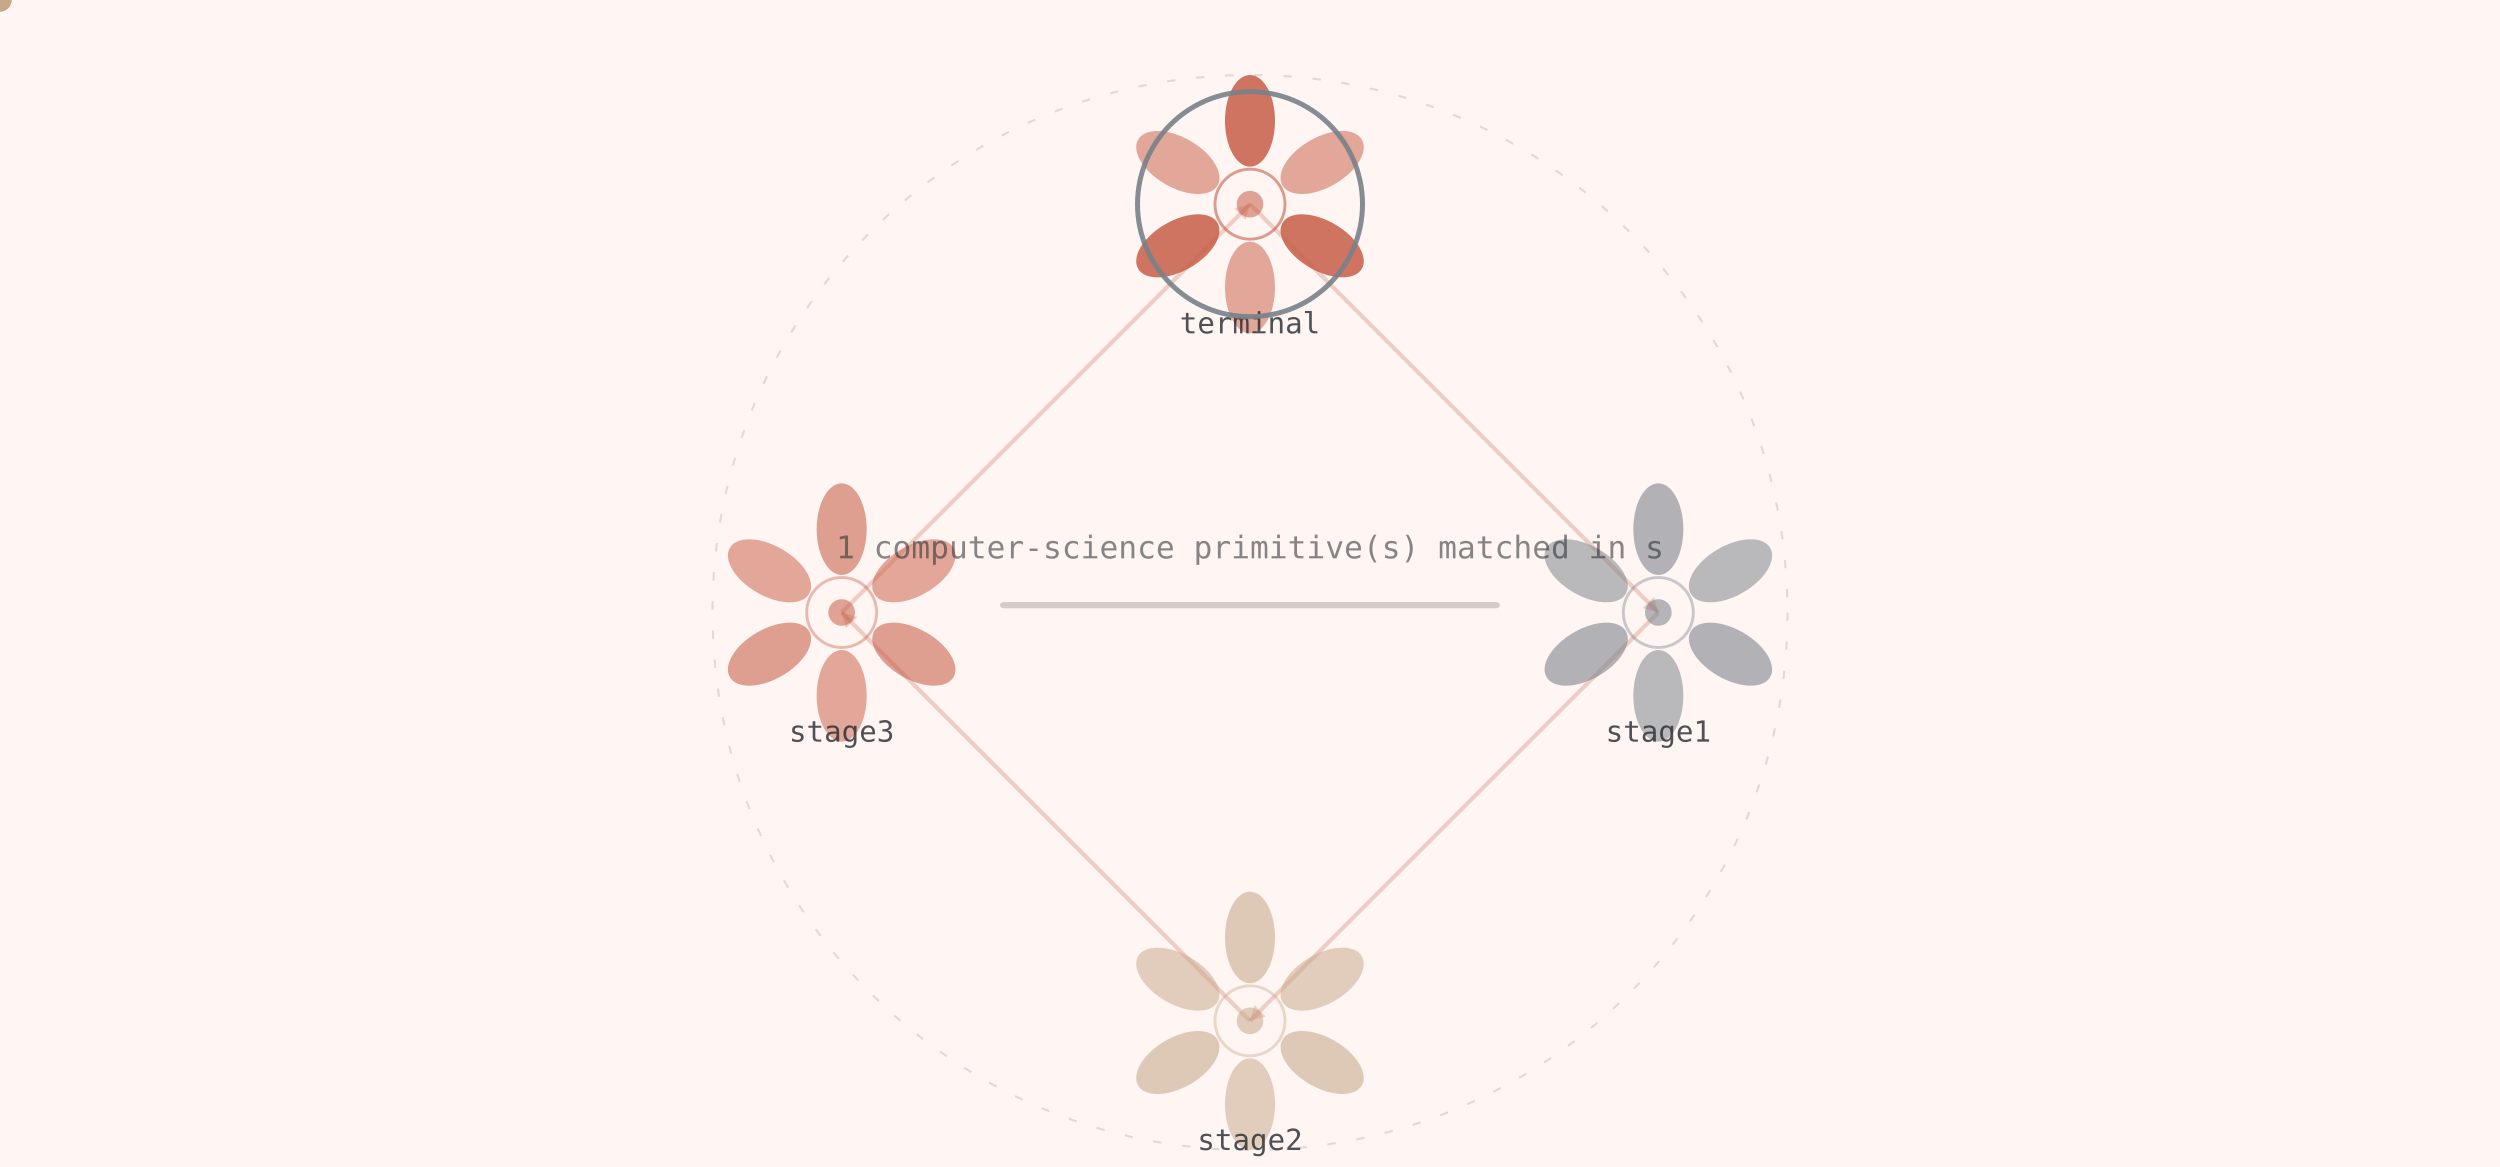
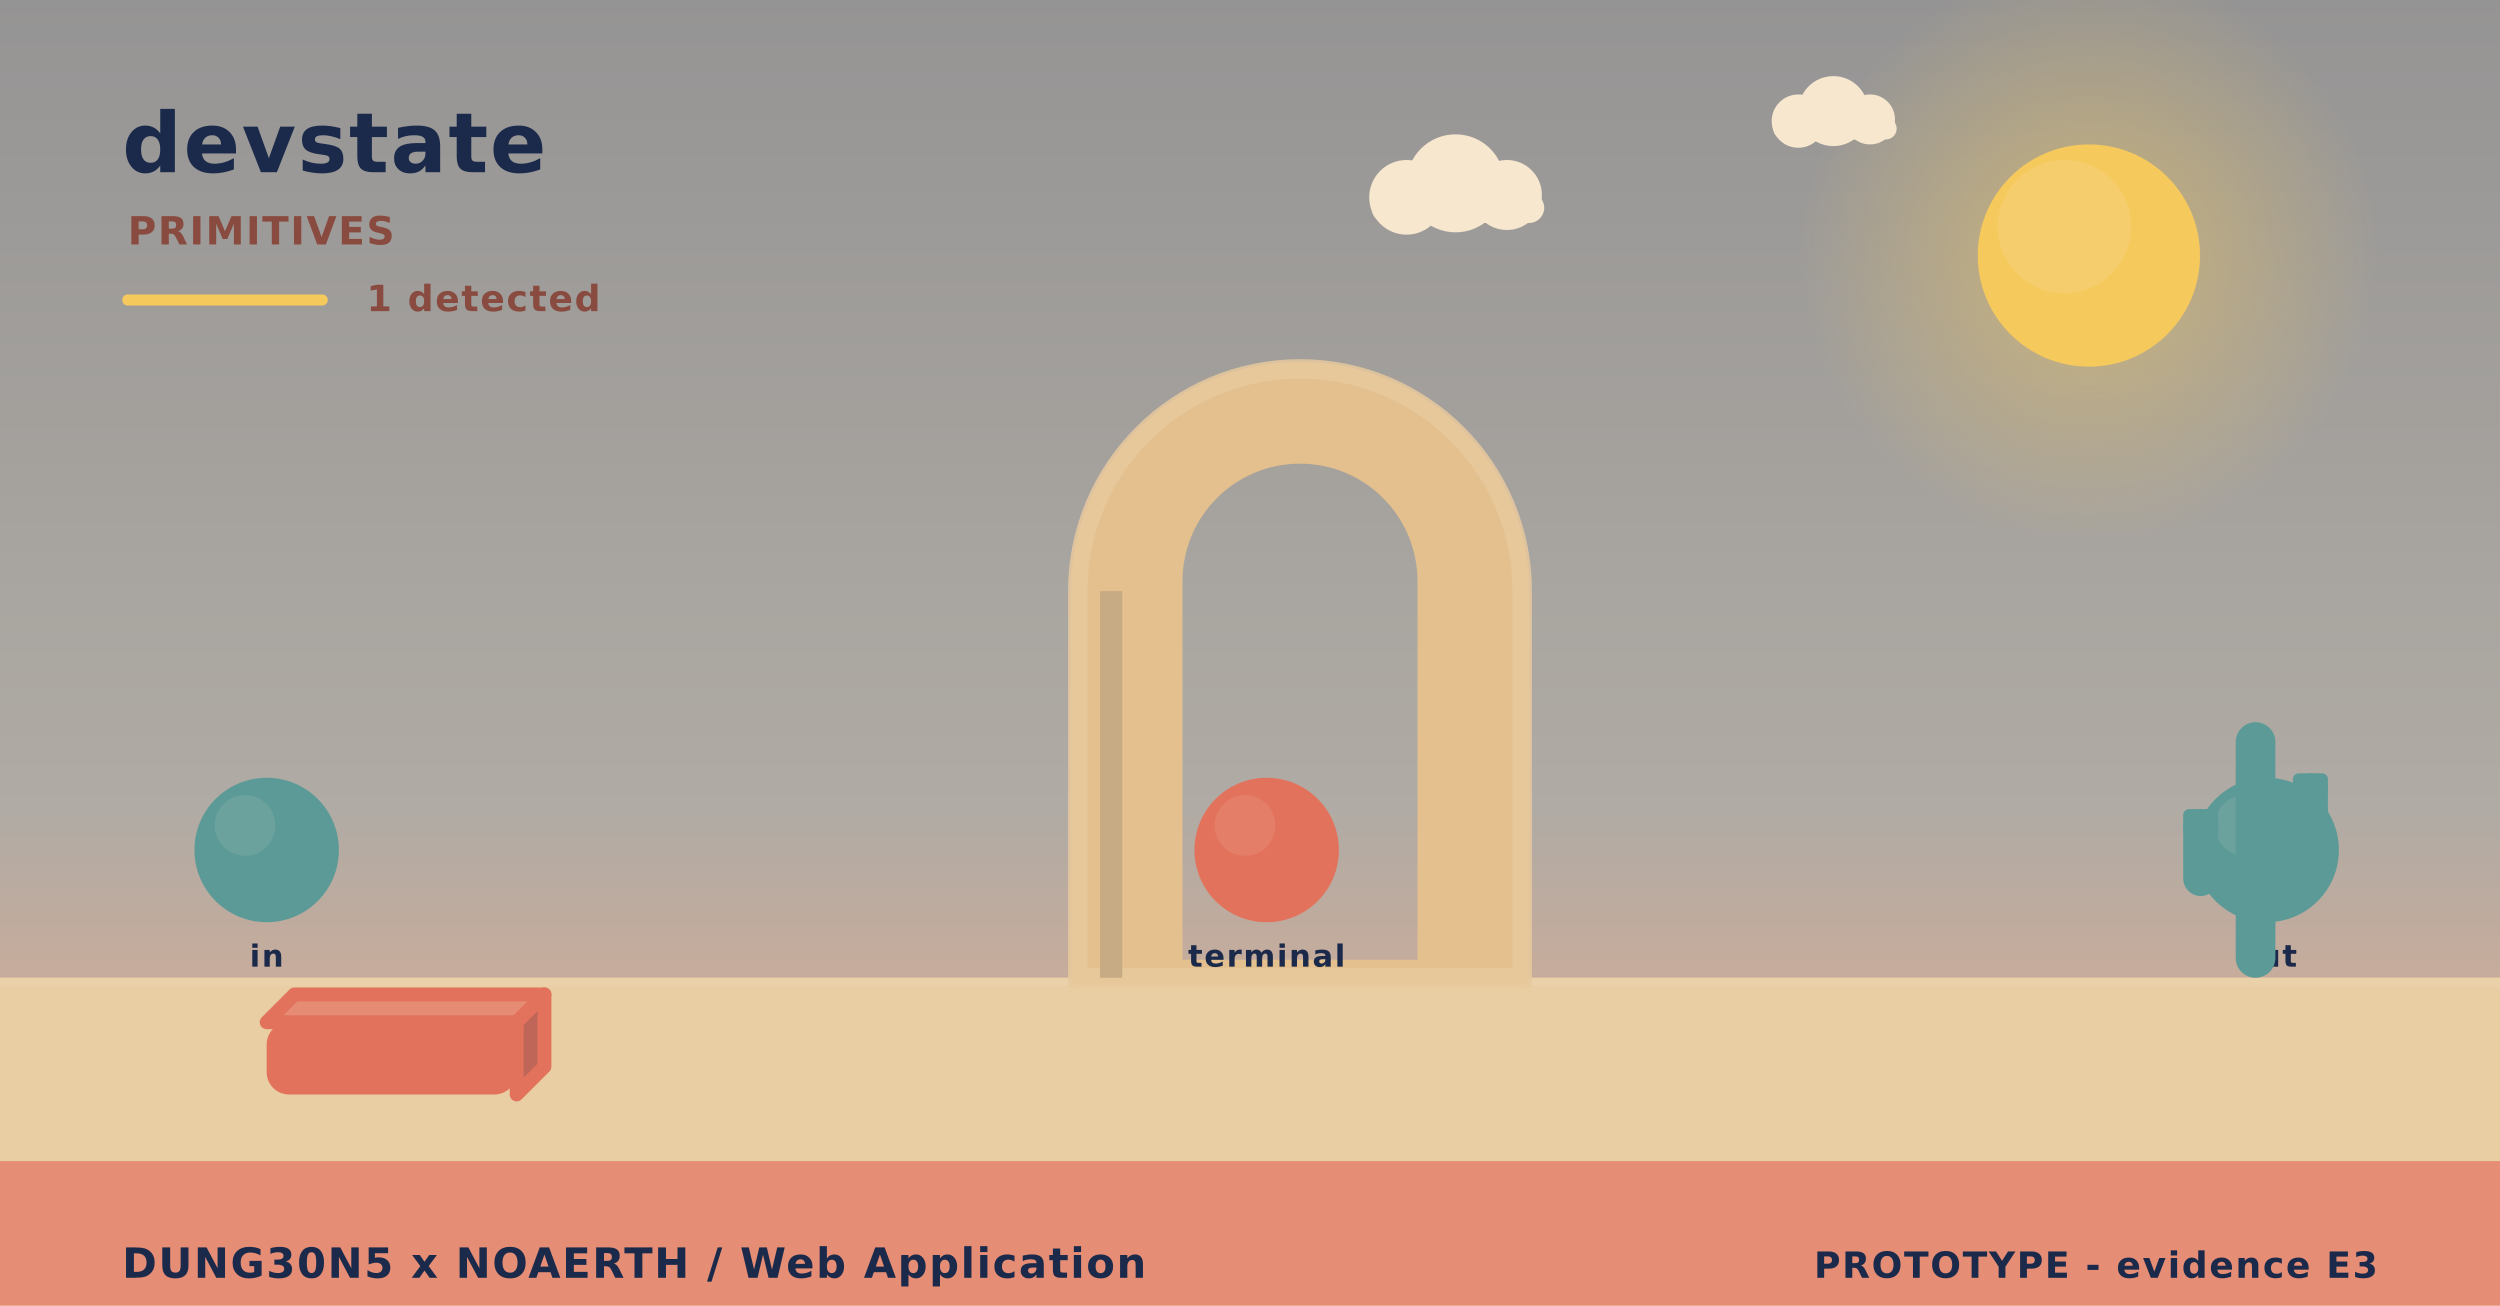
- <svg xmlns="http://www.w3.org/2000/svg" viewBox="0 0 1200 560" width="1200" height="560" role="img" aria-label="devstate state machine">
-   <rect width="1200" height="560" fill="#fff5f2" />
-   <defs>
-     <linearGradient id="gs" x1="0" y1="0" x2="1" y2="1">
-       <stop offset="0%" stop-color="#c75f48" />
-       <stop offset="100%" stop-color="#78818a" />
-     </linearGradient>
-   </defs>
-   <circle cx="600.00" cy="294.00" r="258.00" fill="none" stroke="rgba(37,40,46,0.140)" stroke-width="1.00" opacity="1.00" stroke-dasharray="4 10" />
-   <line x1="600.00" y1="98.00" x2="796.00" y2="294.00" stroke="rgba(199,95,72,0.500)" stroke-width="2.00" opacity="0.55" />
-   <polygon points="796.00,294.00 793.88,286.50 788.50,291.88" fill="rgba(199,95,72,0.500)" opacity="0.55" />
-   <g opacity="0.9">
-     <circle cx="0.00" cy="0.00" r="5.50" fill="#c7a88a" opacity="1.00" />
-     <animateTransform attributeName="transform" type="translate" values="600.00,98.00 796.00,294.00" dur="4.75s" begin="0.0s" repeatCount="indefinite" />
-     <animateTransform attributeName="transform" type="translate" values="796.00,294.00 600.00,98.00" dur="4.75s" begin="2.375s" repeatCount="indefinite" />
+ <svg xmlns="http://www.w3.org/2000/svg" width="900" height="470" viewBox="0 0 900 470" role="img" aria-label="devstate - how it behaves">
+   <linearGradient id="skys" x1="0" y1="0" x2="0" y2="1">
+     <stop offset="0" stop-color="#959494" />
+     <stop offset="0.62" stop-color="#b0aba4" />
+     <stop offset="1" stop-color="#f3ad8a" />
+   </linearGradient>
+   <rect width="900" height="470" fill="url(#skys)" />
+   <radialGradient id="suns">
+     <stop offset="0.35" stop-color="#f5c95c" stop-opacity="0.34" />
+     <stop offset="1" stop-color="#f5c95c" stop-opacity="0" />
+   </radialGradient>
+   <circle cx="752" cy="92" r="104" fill="url(#suns)" />
+   <circle cx="752" cy="92" r="40" fill="#f5c95c" />
+   <circle cx="743.2" cy="81.6" r="24" fill="#f5d27e" opacity="0.5" />
+   <g>
+     <circle cx="524" cy="66" r="17.64" fill="#f6e7ce" />
+     <circle cx="506.36" cy="71.04" r="13.44" fill="#f6e7ce" />
+     <circle cx="542.48" cy="70.2" r="12.6" fill="#f6e7ce" />
+     <rect x="493.76" y="69.36" width="62.16" height="10.92" rx="5.46" fill="#f6e7ce" />
+     <animateTransform attributeName="transform" type="translate" values="0 0;24 0;0 0" dur="36s" begin="0s" repeatCount="indefinite" />
  </g>
-   <line x1="796.00" y1="294.00" x2="600.00" y2="490.00" stroke="rgba(199,95,72,0.500)" stroke-width="2.00" opacity="0.55" />
-   <polygon points="600.00,490.00 607.50,487.88 602.12,482.50" fill="rgba(199,95,72,0.500)" opacity="0.55" />
-   <g opacity="0.9">
-     <circle cx="0.00" cy="0.00" r="5.50" fill="#c7a88a" opacity="1.00" />
-     <animateTransform attributeName="transform" type="translate" values="796.00,294.00 600.00,490.00" dur="4.75s" begin="1.188s" repeatCount="indefinite" />
-     <animateTransform attributeName="transform" type="translate" values="600.00,490.00 796.00,294.00" dur="4.75s" begin="3.562s" repeatCount="indefinite" />
+   <g>
+     <circle cx="660" cy="40" r="12.6" fill="#f6e7ce" />
+     <circle cx="647.4" cy="43.6" r="9.6" fill="#f6e7ce" />
+     <circle cx="673.2" cy="43" r="9" fill="#f6e7ce" />
+     <rect x="638.4" y="42.4" width="44.4" height="7.8" rx="3.9" fill="#f6e7ce" />
+     <animateTransform attributeName="transform" type="translate" values="0 0;-18 0;0 0" dur="46s" begin="3s" repeatCount="indefinite" />
  </g>
-   <line x1="600.00" y1="490.00" x2="404.00" y2="294.00" stroke="rgba(199,95,72,0.500)" stroke-width="2.00" opacity="0.55" />
-   <polygon points="404.00,294.00 406.12,301.50 411.50,296.12" fill="rgba(199,95,72,0.500)" opacity="0.55" />
-   <g opacity="0.9">
-     <circle cx="0.00" cy="0.00" r="5.50" fill="#c7a88a" opacity="1.00" />
-     <animateTransform attributeName="transform" type="translate" values="600.00,490.00 404.00,294.00" dur="4.75s" begin="2.375s" repeatCount="indefinite" />
-     <animateTransform attributeName="transform" type="translate" values="404.00,294.00 600.00,490.00" dur="4.75s" begin="4.75s" repeatCount="indefinite" />
+   <rect x="0" y="352" width="900" height="118" fill="#e9cda3" />
+   <rect x="0" y="352" width="900" height="3" fill="#ebd1a9" />
+   <text x="44" y="62" font-family="Verdana,DejaVu Sans,sans-serif" font-size="30" font-weight="700" letter-spacing="0.6" fill="#1b2a4a" text-anchor="start">devstate</text>
+   <text x="46" y="88" font-family="Verdana,DejaVu Sans,sans-serif" font-size="14" font-weight="700" letter-spacing="0.6" fill="#894b3f" text-anchor="start">PRIMITIVES</text>
+   <rect x="44" y="106" width="74" height="4" rx="2" fill="#f5c95c" />
+   <text x="132" y="112" font-family="Verdana,DejaVu Sans,sans-serif" font-size="13" font-weight="700" letter-spacing="0.6" fill="#894b3f" text-anchor="start">1 detected</text>
+   <path d="M388,352 L388,212.8 A80,80 0 0 1 548,212.8 L548,352 Z M423.2,348 L423.2,209.22 A44.8,44.8 0 0 1 512.8,209.22 L512.8,348 Z" fill="#e3c08d" fill-rule="evenodd" stroke="#e3c08d" stroke-width="5" stroke-linejoin="round" />
+   <path d="M388,352 L388,212.8 A80,80 0 0 1 548,212.8 L548,352 Z" fill="none" stroke="#e8c99d" stroke-width="7" stroke-linecap="round" opacity="0.85" />
+   <rect x="396" y="212.8" width="8" height="139.2" fill="#c7ab84" />
+   <circle cx="96" cy="306" r="26" fill="#5b9a97" />
+   <circle cx="88.2" cy="297.16" r="10.92" fill="#7aa9a2" opacity="0.55" />
+   <text x="96" y="348" font-family="Verdana,DejaVu Sans,sans-serif" font-size="11" font-weight="700" letter-spacing="0.6" fill="#1b2a4a" text-anchor="middle">in</text>
+   <g>
+     <circle cx="456" cy="306" r="26" fill="#e2725b" />
+     <circle cx="448.2" cy="297.16" r="10.92" fill="#e68972" opacity="0.55" />
+     <animate attributeName="opacity" values="0.8;1;0.8" dur="4.6s" begin="0s" repeatCount="indefinite" />
  </g>
-   <line x1="404.00" y1="294.00" x2="600.00" y2="98.00" stroke="rgba(199,95,72,0.500)" stroke-width="2.00" opacity="0.55" />
-   <polygon points="600.00,98.00 592.50,100.12 597.88,105.50" fill="rgba(199,95,72,0.500)" opacity="0.55" />
-   <g opacity="0.9">
-     <circle cx="0.00" cy="0.00" r="5.50" fill="#c7a88a" opacity="1.00" />
-     <animateTransform attributeName="transform" type="translate" values="404.00,294.00 600.00,98.00" dur="4.75s" begin="3.562s" repeatCount="indefinite" />
-     <animateTransform attributeName="transform" type="translate" values="600.00,98.00 404.00,294.00" dur="4.75s" begin="5.938s" repeatCount="indefinite" />
-   </g>
-   <ellipse cx="600.00" cy="58.00" rx="12.00" ry="22.00" fill="rgba(199,95,72,0.900)" opacity="0.95" transform="rotate(0.0 600.00 58.00)" />
-   <ellipse cx="634.64" cy="78.00" rx="12.00" ry="22.00" fill="rgba(199,95,72,0.550)" opacity="0.95" transform="rotate(60.0 634.64 78.00)" />
-   <ellipse cx="634.64" cy="118.00" rx="12.00" ry="22.00" fill="rgba(199,95,72,0.900)" opacity="0.95" transform="rotate(120.0 634.64 118.00)" />
-   <ellipse cx="600.00" cy="138.00" rx="12.00" ry="22.00" fill="rgba(199,95,72,0.550)" opacity="0.95" transform="rotate(180.0 600.00 138.00)" />
-   <ellipse cx="565.36" cy="118.00" rx="12.00" ry="22.00" fill="rgba(199,95,72,0.900)" opacity="0.95" transform="rotate(240.0 565.36 118.00)" />
-   <ellipse cx="565.36" cy="78.00" rx="12.00" ry="22.00" fill="rgba(199,95,72,0.550)" opacity="0.95" transform="rotate(300.0 565.36 78.00)" />
-   <circle cx="600.00" cy="98.00" r="16.80" fill="none" stroke="rgba(199,95,72,0.900)" stroke-width="1.40" opacity="0.66" />
-   <circle cx="600.00" cy="98.00" r="6.40" fill="rgba(199,95,72,0.550)" opacity="1.00" />
-   <text x="600" y="160" font-family="ui-monospace,Menlo,monospace" font-size="14" fill="rgba(37,40,46,0.800)" text-anchor="middle">terminal</text>
-   <g>
-     <circle cx="600.00" cy="98.00" r="54.00" fill="none" stroke="#78818a" stroke-width="2.40" opacity="0.90" />
-     <animate attributeName="opacity" values="0.25;1.0;0.25" dur="9.5s" begin="0.0s" repeatCount="indefinite" />
-   </g>
-   <ellipse cx="796.00" cy="254.00" rx="12.00" ry="22.00" fill="rgba(120,129,138,0.600)" opacity="0.95" transform="rotate(0.0 796.00 254.00)" />
-   <ellipse cx="830.64" cy="274.00" rx="12.00" ry="22.00" fill="rgba(120,129,138,0.550)" opacity="0.95" transform="rotate(60.0 830.64 274.00)" />
-   <ellipse cx="830.64" cy="314.00" rx="12.00" ry="22.00" fill="rgba(120,129,138,0.600)" opacity="0.95" transform="rotate(120.0 830.64 314.00)" />
-   <ellipse cx="796.00" cy="334.00" rx="12.00" ry="22.00" fill="rgba(120,129,138,0.550)" opacity="0.95" transform="rotate(180.0 796.00 334.00)" />
-   <ellipse cx="761.36" cy="314.00" rx="12.00" ry="22.00" fill="rgba(120,129,138,0.600)" opacity="0.95" transform="rotate(240.0 761.36 314.00)" />
-   <ellipse cx="761.36" cy="274.00" rx="12.00" ry="22.00" fill="rgba(120,129,138,0.550)" opacity="0.95" transform="rotate(300.0 761.36 274.00)" />
-   <circle cx="796.00" cy="294.00" r="16.80" fill="none" stroke="rgba(120,129,138,0.600)" stroke-width="1.40" opacity="0.66" />
-   <circle cx="796.00" cy="294.00" r="6.40" fill="rgba(120,129,138,0.550)" opacity="1.00" />
-   <text x="796" y="356" font-family="ui-monospace,Menlo,monospace" font-size="14" fill="rgba(37,40,46,0.800)" text-anchor="middle">stage1</text>
-   <ellipse cx="600.00" cy="450.00" rx="12.00" ry="22.00" fill="rgba(199,168,138,0.600)" opacity="0.95" transform="rotate(0.0 600.00 450.00)" />
-   <ellipse cx="634.64" cy="470.00" rx="12.00" ry="22.00" fill="rgba(199,168,138,0.550)" opacity="0.95" transform="rotate(60.0 634.64 470.00)" />
-   <ellipse cx="634.64" cy="510.00" rx="12.00" ry="22.00" fill="rgba(199,168,138,0.600)" opacity="0.95" transform="rotate(120.0 634.64 510.00)" />
-   <ellipse cx="600.00" cy="530.00" rx="12.00" ry="22.00" fill="rgba(199,168,138,0.550)" opacity="0.95" transform="rotate(180.0 600.00 530.00)" />
-   <ellipse cx="565.36" cy="510.00" rx="12.00" ry="22.00" fill="rgba(199,168,138,0.600)" opacity="0.95" transform="rotate(240.0 565.36 510.00)" />
-   <ellipse cx="565.36" cy="470.00" rx="12.00" ry="22.00" fill="rgba(199,168,138,0.550)" opacity="0.95" transform="rotate(300.0 565.36 470.00)" />
-   <circle cx="600.00" cy="490.00" r="16.80" fill="none" stroke="rgba(199,168,138,0.600)" stroke-width="1.40" opacity="0.66" />
-   <circle cx="600.00" cy="490.00" r="6.40" fill="rgba(199,168,138,0.550)" opacity="1.00" />
-   <text x="600" y="552" font-family="ui-monospace,Menlo,monospace" font-size="14" fill="rgba(37,40,46,0.800)" text-anchor="middle">stage2</text>
-   <ellipse cx="404.00" cy="254.00" rx="12.00" ry="22.00" fill="rgba(199,95,72,0.600)" opacity="0.95" transform="rotate(0.0 404.00 254.00)" />
-   <ellipse cx="438.64" cy="274.00" rx="12.00" ry="22.00" fill="rgba(199,95,72,0.550)" opacity="0.95" transform="rotate(60.0 438.64 274.00)" />
-   <ellipse cx="438.64" cy="314.00" rx="12.00" ry="22.00" fill="rgba(199,95,72,0.600)" opacity="0.95" transform="rotate(120.0 438.64 314.00)" />
-   <ellipse cx="404.00" cy="334.00" rx="12.00" ry="22.00" fill="rgba(199,95,72,0.550)" opacity="0.95" transform="rotate(180.0 404.00 334.00)" />
-   <ellipse cx="369.36" cy="314.00" rx="12.00" ry="22.00" fill="rgba(199,95,72,0.600)" opacity="0.95" transform="rotate(240.0 369.36 314.00)" />
-   <ellipse cx="369.36" cy="274.00" rx="12.00" ry="22.00" fill="rgba(199,95,72,0.550)" opacity="0.95" transform="rotate(300.0 369.36 274.00)" />
-   <circle cx="404.00" cy="294.00" r="16.80" fill="none" stroke="rgba(199,95,72,0.600)" stroke-width="1.40" opacity="0.66" />
-   <circle cx="404.00" cy="294.00" r="6.40" fill="rgba(199,95,72,0.550)" opacity="1.00" />
-   <text x="404" y="356" font-family="ui-monospace,Menlo,monospace" font-size="14" fill="rgba(37,40,46,0.800)" text-anchor="middle">stage3</text>
-   <rect x="480.00" y="289.00" width="240.00" height="3.00" rx="2.00" fill="rgba(37,40,46,0.200)" opacity="1.00" />
-   <text x="600" y="268" font-family="ui-monospace,Menlo,monospace" font-size="15" fill="rgba(37,40,46,0.550)" text-anchor="middle">1 computer-science primitive(s) matched in s</text>
+   <text x="456" y="348" font-family="Verdana,DejaVu Sans,sans-serif" font-size="11" font-weight="700" letter-spacing="0.6" fill="#1b2a4a" text-anchor="middle">terminal</text>
+   <circle cx="816" cy="306" r="26" fill="#5b9a97" />
+   <circle cx="808.2" cy="297.16" r="10.92" fill="#7aa9a2" opacity="0.55" />
+   <text x="816" y="348" font-family="Verdana,DejaVu Sans,sans-serif" font-size="11" font-weight="700" letter-spacing="0.6" fill="#1b2a4a" text-anchor="middle">out</text>
+   <path d="M96,368 L186,368 L196,358 L106,358 Z" fill="#e68c74" stroke="#e2725b" stroke-width="5" stroke-linejoin="round" />
+   <path d="M186,368 L196,358 L196,384 L186,394 Z" fill="#c06658" stroke="#e2725b" stroke-width="5" stroke-linejoin="round" />
+   <rect x="96" y="368" width="90" height="26" rx="8" fill="#e2725b" />
+   <rect x="804.86" y="260" width="14.28" height="92" rx="7.14" fill="#5b9a97" />
+   <rect x="785.96" y="291.28" width="12.6" height="31.28" rx="6.3" fill="#5b9a97" />
+   <rect x="785.96" y="291.28" width="12.6" height="9.2" rx="2.1" fill="#5b9a97" />
+   <rect x="825.44" y="278.4" width="12.6" height="31.28" rx="6.3" fill="#5b9a97" />
+   <rect x="825.44" y="278.4" width="12.6" height="9.2" rx="2.1" fill="#5b9a97" />
+   <rect x="0" y="418" width="900" height="52" rx="0" fill="#e68972" opacity="0.94" />
+   <text x="44" y="460" font-family="Verdana,DejaVu Sans,sans-serif" font-size="15" font-weight="700" letter-spacing="0.6" fill="#1b2a4a" text-anchor="start">DUNG30N5 x NOAERTH  /  Web Application</text>
+   <text x="856" y="460" font-family="Verdana,DejaVu Sans,sans-serif" font-size="13" font-weight="700" letter-spacing="0.6" fill="#1b2a4a" text-anchor="end">PROTOTYPE  -  evidence E3</text>
</svg>
